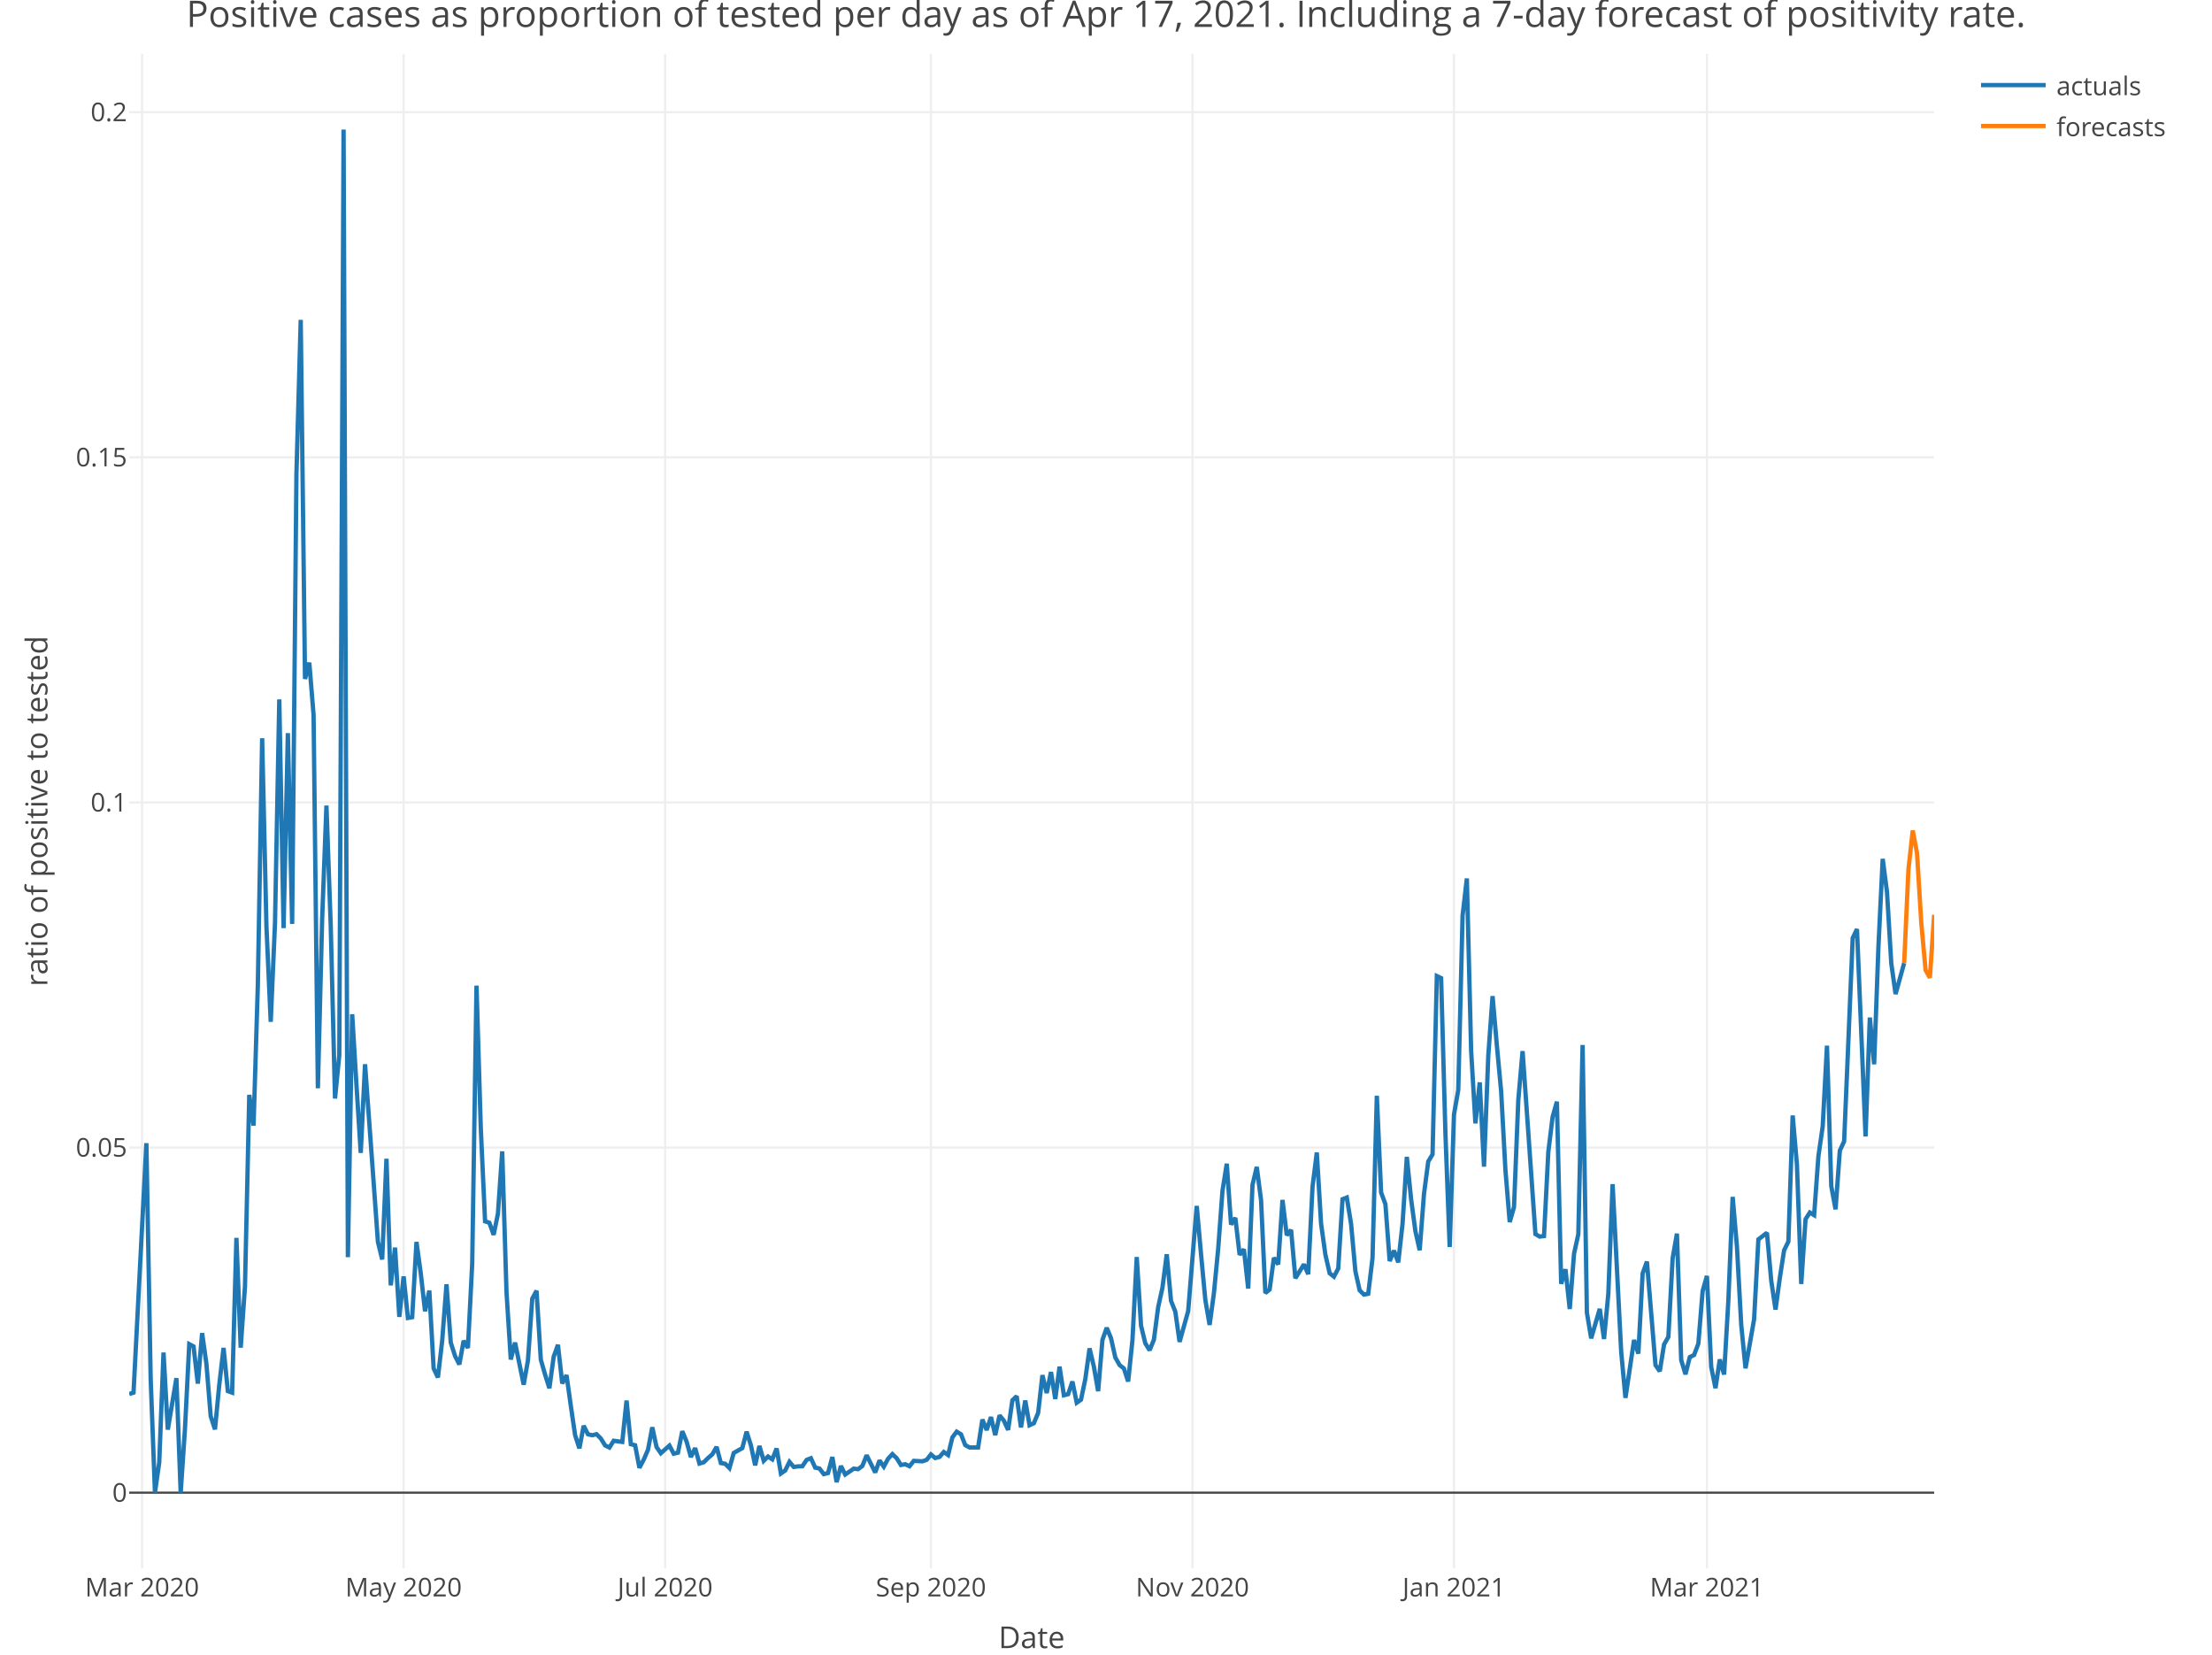
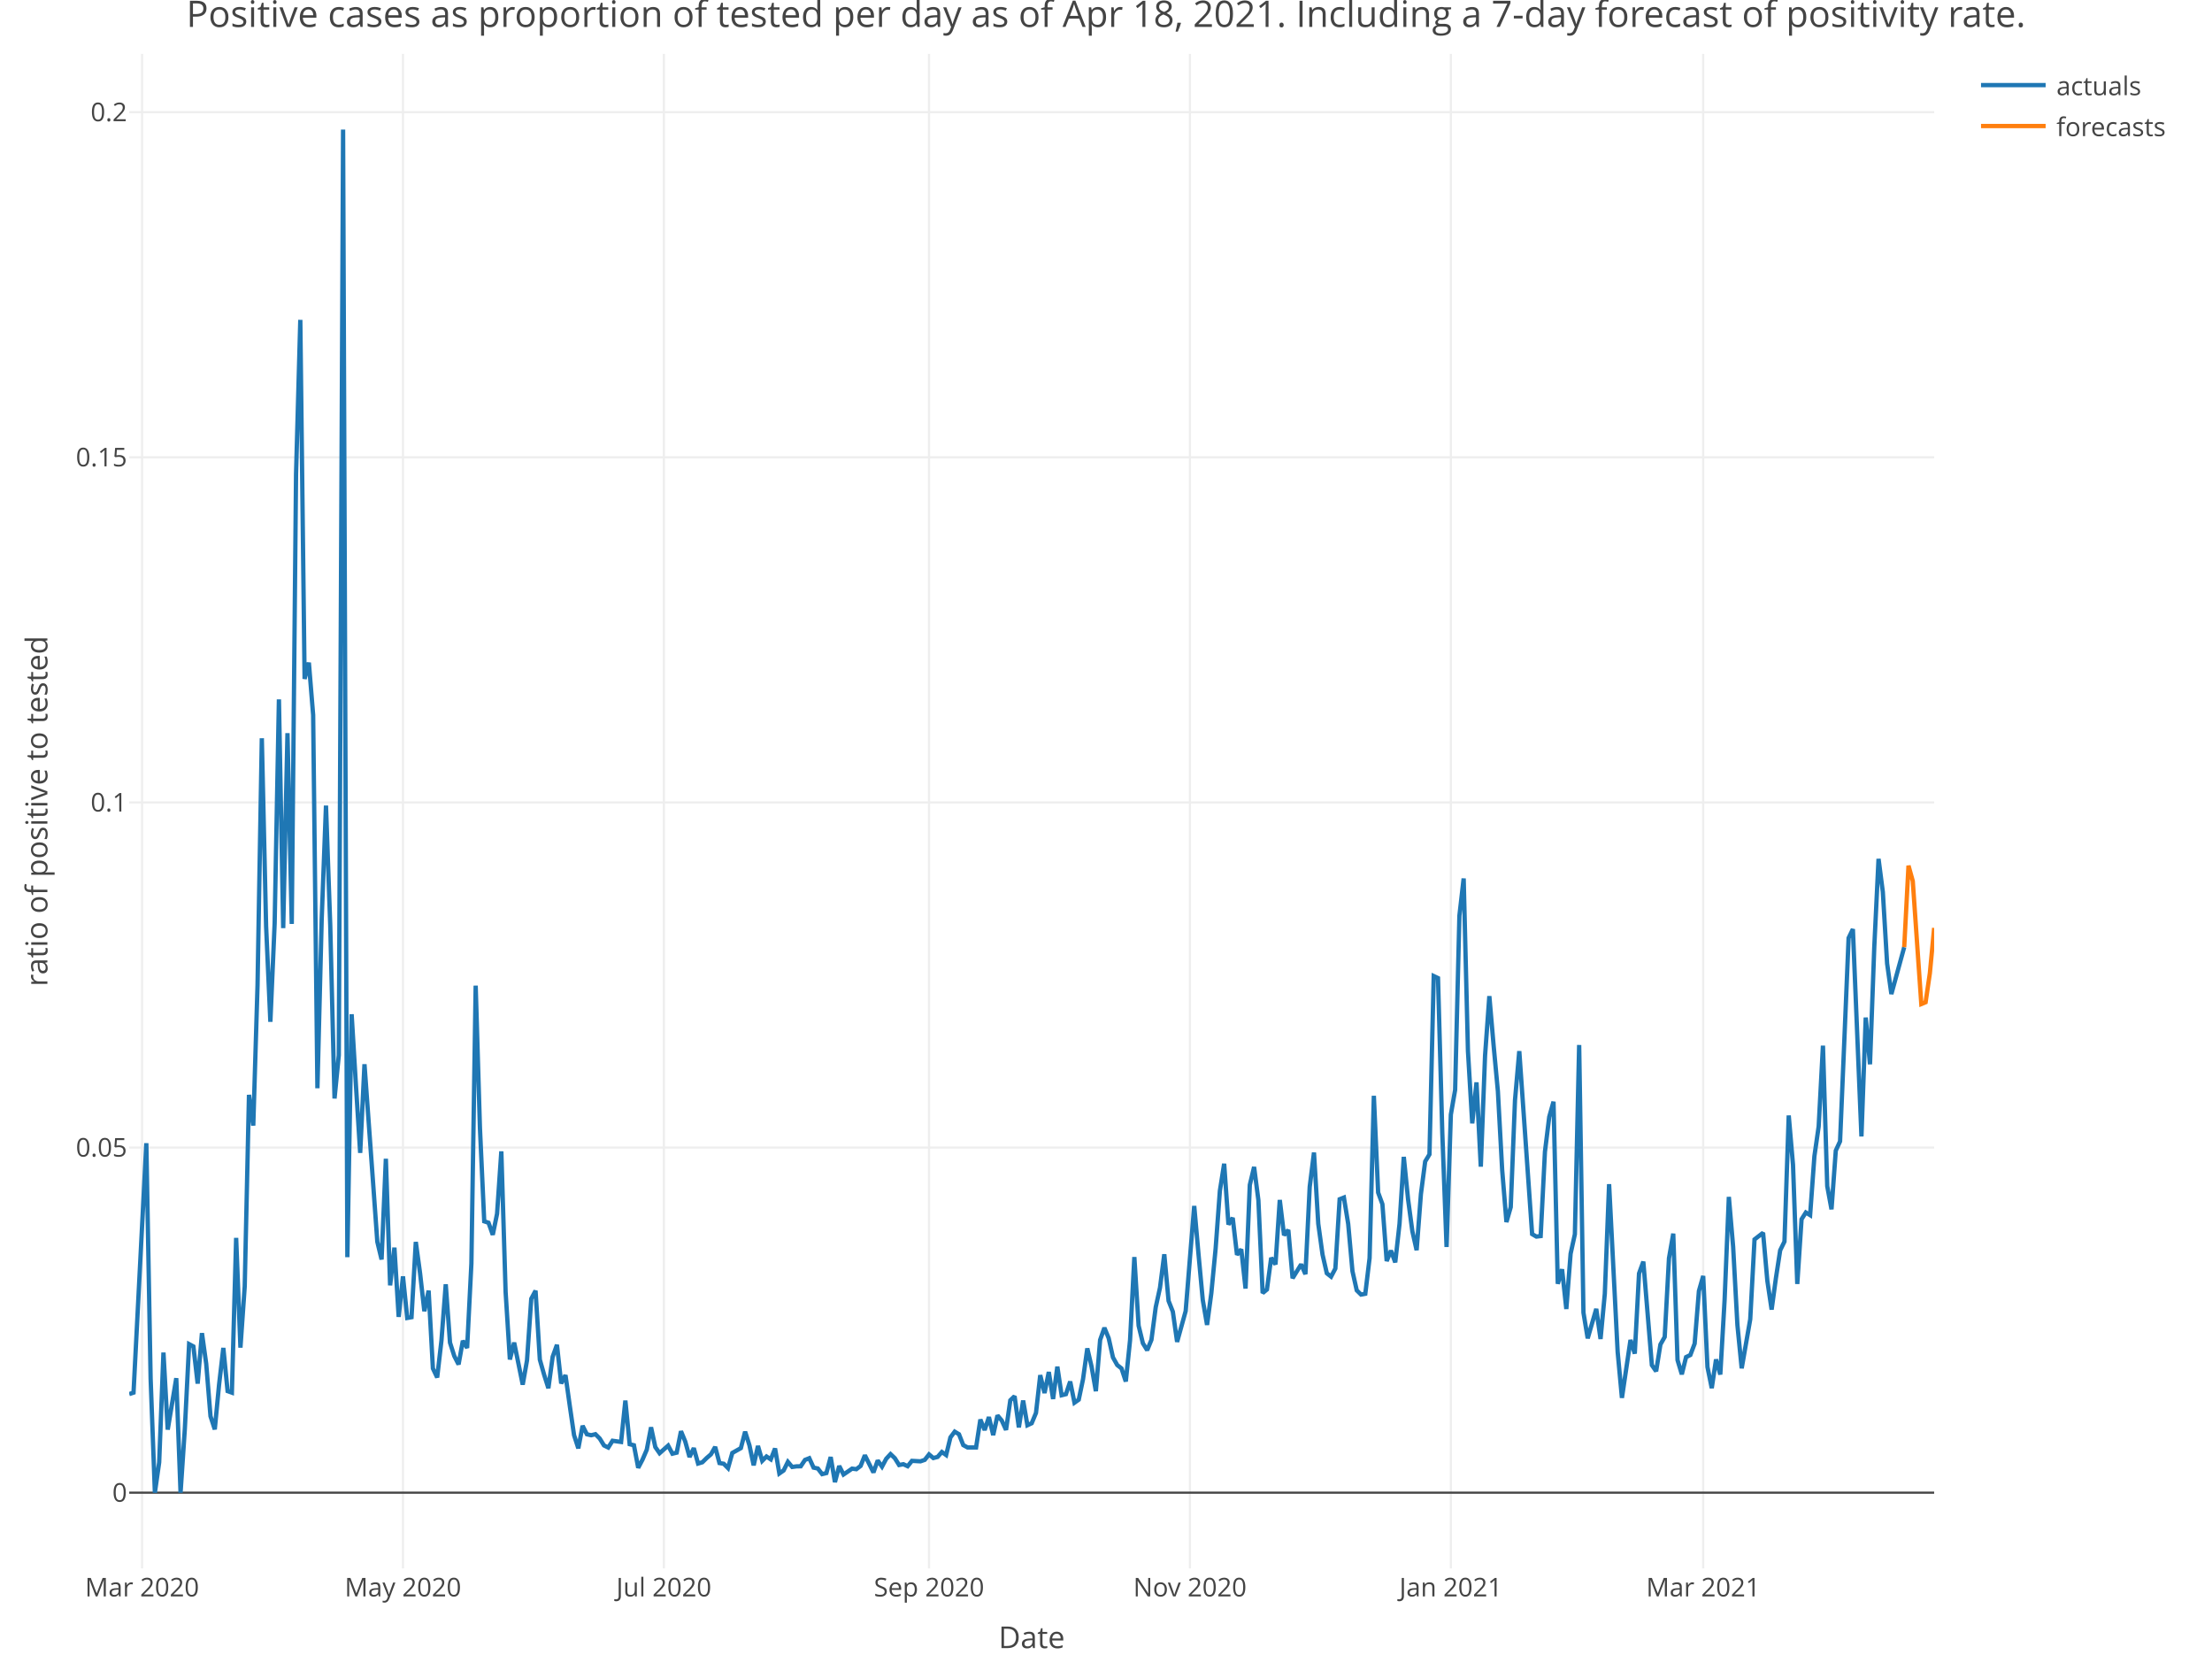
<svg xmlns="http://www.w3.org/2000/svg" class="main-svg" width="1027" height="768" style="" viewBox="0 0 1027 768">
  <rect x="0" y="0" width="1027" height="768" style="fill: rgb(255, 255, 255); fill-opacity: 1;" />
-   <defs id="defs-47fea3">
+   <defs id="defs-9e0bab">
    <g class="clips">
-       <clipPath id="clip47fea3xyplot" class="plotclip">
+       <clipPath id="clip9e0babxyplot" class="plotclip">
        <rect width="838" height="703" />
      </clipPath>
-       <clipPath class="axesclip" id="clip47fea3x">
+       <clipPath class="axesclip" id="clip9e0babx">
        <rect x="60" y="0" width="838" height="768" />
      </clipPath>
-       <clipPath class="axesclip" id="clip47fea3y">
+       <clipPath class="axesclip" id="clip9e0baby">
        <rect x="0" y="25" width="1027" height="703" />
      </clipPath>
-       <clipPath class="axesclip" id="clip47fea3xy">
+       <clipPath class="axesclip" id="clip9e0babxy">
        <rect x="60" y="25" width="838" height="703" />
      </clipPath>
    </g>
    <g class="gradients" />
  </defs>
  <g class="bglayer" />
  <g class="layer-below">
    <g class="imagelayer" />
    <g class="shapelayer" />
  </g>
  <g class="cartesianlayer">
    <g class="subplot xy">
      <g class="layer-subplot">
        <g class="shapelayer" />
        <g class="imagelayer" />
      </g>
      <g class="gridlayer">
        <g class="x">
-           <path class="xgrid crisp" transform="translate(65.97,0)" d="M0,25v703" style="stroke: rgb(238, 238, 238); stroke-opacity: 1; stroke-width: 1px;" />
-           <path class="xgrid crisp" transform="translate(187.39,0)" d="M0,25v703" style="stroke: rgb(238, 238, 238); stroke-opacity: 1; stroke-width: 1px;" />
-           <path class="xgrid crisp" transform="translate(308.81,0)" d="M0,25v703" style="stroke: rgb(238, 238, 238); stroke-opacity: 1; stroke-width: 1px;" />
-           <path class="xgrid crisp" transform="translate(432.22,0)" d="M0,25v703" style="stroke: rgb(238, 238, 238); stroke-opacity: 1; stroke-width: 1px;" />
-           <path class="xgrid crisp" transform="translate(553.64,0)" d="M0,25v703" style="stroke: rgb(238, 238, 238); stroke-opacity: 1; stroke-width: 1px;" />
-           <path class="xgrid crisp" transform="translate(675.06,0)" d="M0,25v703" style="stroke: rgb(238, 238, 238); stroke-opacity: 1; stroke-width: 1px;" />
-           <path class="xgrid crisp" transform="translate(792.5,0)" d="M0,25v703" style="stroke: rgb(238, 238, 238); stroke-opacity: 1; stroke-width: 1px;" />
+           <path class="xgrid crisp" transform="translate(65.96,0)" d="M0,25v703" style="stroke: rgb(238, 238, 238); stroke-opacity: 1; stroke-width: 1px;" />
+           <path class="xgrid crisp" transform="translate(187.09,0)" d="M0,25v703" style="stroke: rgb(238, 238, 238); stroke-opacity: 1; stroke-width: 1px;" />
+           <path class="xgrid crisp" transform="translate(308.22,0)" d="M0,25v703" style="stroke: rgb(238, 238, 238); stroke-opacity: 1; stroke-width: 1px;" />
+           <path class="xgrid crisp" transform="translate(431.34,0)" d="M0,25v703" style="stroke: rgb(238, 238, 238); stroke-opacity: 1; stroke-width: 1px;" />
+           <path class="xgrid crisp" transform="translate(552.47,0)" d="M0,25v703" style="stroke: rgb(238, 238, 238); stroke-opacity: 1; stroke-width: 1px;" />
+           <path class="xgrid crisp" transform="translate(673.61,0)" d="M0,25v703" style="stroke: rgb(238, 238, 238); stroke-opacity: 1; stroke-width: 1px;" />
+           <path class="xgrid crisp" transform="translate(790.77,0)" d="M0,25v703" style="stroke: rgb(238, 238, 238); stroke-opacity: 1; stroke-width: 1px;" />
        </g>
        <g class="y">
          <path class="ygrid crisp" transform="translate(0,532.65)" d="M60,0h838" style="stroke: rgb(238, 238, 238); stroke-opacity: 1; stroke-width: 1px;" />
          <path class="ygrid crisp" transform="translate(0,372.46)" d="M60,0h838" style="stroke: rgb(238, 238, 238); stroke-opacity: 1; stroke-width: 1px;" />
          <path class="ygrid crisp" transform="translate(0,212.26)" d="M60,0h838" style="stroke: rgb(238, 238, 238); stroke-opacity: 1; stroke-width: 1px;" />
          <path class="ygrid crisp" transform="translate(0,52.06)" d="M60,0h838" style="stroke: rgb(238, 238, 238); stroke-opacity: 1; stroke-width: 1px;" />
        </g>
      </g>
      <g class="zerolinelayer">
        <path class="yzl zl crisp" transform="translate(0,692.85)" d="M60,0h838" style="stroke: rgb(68, 68, 68); stroke-opacity: 1; stroke-width: 1px;" />
      </g>
      <path class="xlines-below" />
      <path class="ylines-below" />
      <g class="overlines-below" />
      <g class="xaxislayer-below" />
      <g class="yaxislayer-below" />
      <g class="overaxes-below" />
-       <g class="plot" transform="translate(60, 25)" clip-path="url('#clip47fea3xyplot')">
+       <g class="plot" transform="translate(60, 25)" clip-path="url('#clip9e0babxyplot')">
        <g class="scatterlayer mlayer">
-           <g class="trace scatter trace404dd7" style="stroke-miterlimit: 2; opacity: 1;">
+           <g class="trace scatter tracee5fc9f" style="stroke-miterlimit: 2; opacity: 1;">
            <g class="fills" />
            <g class="errorbars" />
            <g class="lines">
-               <path class="js-line" d="M0,622.08L1.99,621.42L7.96,505.63L9.95,614.89L11.94,667.85L13.93,653.8L15.92,602.8L17.91,638.59L21.9,614.7L23.89,667.85L25.88,638.18L27.87,598.9L29.86,599.97L31.85,617.23L33.84,593.79L35.83,608L37.82,632.36L39.81,638.47L41.8,617.81L43.79,600.66L45.78,620.7L47.77,621.42L49.76,549.58L51.75,600.54L53.74,572.07L55.73,483.2L57.72,497.46L59.71,432.27L61.71,317.67L63.7,404.9L65.69,449.29L67.68,403.44L69.67,299.64L71.66,405.8L73.65,315.31L75.64,403.85L77.63,194.99L79.62,123.47L81.61,290.13L83.6,282.57L85.59,306.88L87.58,480.13L89.57,401.54L91.56,348.91L93.55,404.5L95.54,484.89L97.53,464.79L99.52,35.15L101.52,558.54L103.51,445.78L105.5,478.64L107.49,510.14L109.48,468.98L113.46,523.68L115.45,551.37L117.44,559.61L119.43,512.85L121.42,571.63L123.41,554.1L125.4,586.26L127.39,567.44L129.38,586.75L131.37,586.4L133.36,551.47L135.35,566L137.34,583.63L139.33,574.06L141.33,610.19L143.32,614.38L145.31,597.21L147.3,571.12L149.29,598.21L151.28,604.43L153.27,608.32L155.26,597.34L157.25,600.68L159.24,561.46L161.23,432.5L163.22,498.58L165.21,541.9L167.2,542.55L169.19,548.15L171.18,538.38L173.17,509.42L175.16,574.73L177.15,606.03L179.14,598.19L183.13,617.71L185.12,606.46L187.11,577.83L189.1,574.11L191.09,606.1L193.08,613.07L195.07,619.36L197.06,604.76L199.05,599.22L201.04,617.15L203.03,613.3L205.02,627.52L207.01,641.13L209,647.27L210.99,636.81L212.98,640.74L214.97,641.19L216.96,640.71L218.95,642.7L220.95,645.92L222.94,646.9L224.93,643.75L228.91,644.3L230.9,625.1L232.89,645.35L234.88,645.84L236.87,656.3L238.86,652.54L240.85,647.93L242.84,637.5L244.83,646.68L246.82,649.53L250.8,646L252.79,649.76L254.78,649.27L256.77,639.33L258.76,644.1L260.76,651.29L262.75,647.16L264.74,654.33L266.73,653.74L268.72,651.78L270.71,650.06L272.7,646.61L274.69,654.1L276.68,654.43L278.67,656.44L280.66,649.41L284.64,647.17L286.63,639.54L288.62,645.81L290.61,655.16L292.6,646.16L294.59,653.06L296.58,651.06L298.57,652.39L300.57,647.33L302.56,658.93L304.55,657.55L306.54,653.55L308.53,655.91L310.52,655.64L312.51,655.6L314.5,652.64L316.49,651.86L318.48,656.22L320.47,656.63L322.46,659.23L324.45,658.74L326.44,651.31L328.43,662.95L330.42,655.46L332.41,659.41L334.4,658.07L336.39,656.69L338.38,656.95L340.38,655.44L342.37,650.49L346.35,658.45L348.34,652.9L350.33,655.77L352.32,652.09L354.31,649.95L356.3,651.84L358.29,655.01L360.28,654.64L362.27,655.57L364.26,653.08L368.24,653.3L370.23,652.61L372.22,650.1L374.21,651.77L376.2,651.26L378.19,648.97L380.19,650.37L382.18,642.19L384.17,639.53L386.16,640.73L388.15,645.77L390.14,646.85L394.12,646.86L396.11,633.9L398.1,638.78L400.09,632.76L402.08,641.13L404.07,631.99L406.06,634.36L408.05,638.71L410.04,624.97L412.03,623.07L414.02,637.56L416.01,625.07L418,636.55L420,635.62L421.99,630.84L423.98,613.3L425.97,621.6L427.96,611.84L429.95,624.37L431.94,609.35L433.93,622.62L435.92,622.13L437.91,616.26L439.9,626.08L441.89,624.69L443.88,615.19L445.87,600.87L447.86,609.34L449.85,620.74L451.84,596.96L453.83,591.32L455.82,596.12L457.81,605.07L459.81,608.61L461.8,610.18L463.79,616.24L465.78,597.06L467.77,558.47L469.76,590.32L471.75,598.51L473.74,601.72L475.73,596.88L477.72,581.74L479.71,572.69L481.7,557.19L483.69,578.81L485.68,583.84L487.67,597.85L491.65,583.55L493.64,559.02L495.63,534.77L497.62,557.15L499.62,578.42L501.61,589.98L503.6,575.25L505.59,554.62L507.58,527.74L509.57,515.16L511.56,543.38L513.55,540.29L515.54,557.44L517.53,554.88L519.52,573.11L521.51,525L523.5,516.66L525.49,532.08L527.48,575.19L529.47,573.54L531.46,558.83L533.45,561.9L535.44,531.98L537.43,548.35L539.43,545.91L541.42,568.32L545.4,561.88L547.39,566.43L549.38,525.89L551.37,509.97L553.36,543.03L555.35,557.32L557.34,566.01L559.33,567.58L561.32,563.81L563.31,531.65L565.3,530.86L567.29,543.11L569.28,565.06L571.27,573.94L573.26,575.9L575.25,575.51L577.24,558.98L579.24,483.63L581.23,528.53L583.22,533.92L585.21,560.34L587.2,555.49L589.19,560.95L591.18,543.05L593.17,511.99L595.16,531.69L597.15,546.47L599.14,555.31L601.13,529.24L603.12,514.11L605.11,510.83L607.1,428.06L609.09,429L611.08,500.87L613.07,553.82L615.06,492.37L617.05,480.92L619.05,400.04L621.04,382.75L623.03,462.85L625.02,496.43L627.01,477.4L629,516.53L630.99,464.99L632.98,437.37L634.97,460.25L636.96,481.58L638.95,518.12L640.94,542.24L642.93,535.31L644.92,485.67L646.91,462.9L652.88,547.82L654.87,548.98L656.86,548.74L658.86,509.64L660.85,493.44L662.84,486.36L664.83,570.9L666.82,564.15L668.81,582.6L670.8,556.94L672.79,547.88L674.78,460.05L676.77,584.25L678.76,596.21L682.74,582.53L684.73,596.52L686.72,575.5L688.71,524.65L692.69,602.43L694.68,623.85L698.67,596.97L700.66,603.31L702.65,566.1L704.64,560.6L708.62,608.64L710.61,611.49L712.6,599.06L714.59,595.56L716.58,559.07L718.57,547.61L720.56,606.29L722.55,612.9L724.54,604.92L726.53,603.95L728.52,598.67L730.51,574.24L732.5,567.25L734.49,609.51L736.48,619.33L738.48,606L740.47,613L742.46,578.51L744.45,530.56L746.44,553.71L748.43,589.98L750.42,610.13L754.4,587.36L756.39,550.3L760.37,547.22L762.36,569.5L764.35,582.88L766.34,568.25L768.33,555.34L770.32,551.3L772.31,492.76L774.3,515.7L776.29,570.98L778.29,540.92L780.28,537.8L782.27,539.02L784.26,511.69L786.25,497.87L788.24,460.36L790.23,525.56L792.22,536.33L794.21,509.07L796.2,504.77L798.19,457.78L800.18,410.4L802.17,406.27L806.15,502.5L808.14,447.31L810.13,469.01L812.12,414.62L814.11,373.65L816.1,389L818.1,422.22L820.09,436.4L824.07,422.03" style="vector-effect: non-scaling-stroke; fill: none; stroke: rgb(31, 119, 180); stroke-opacity: 1; stroke-width: 2px; opacity: 1;" />
+               <path class="js-line" d="M0,622.08L1.99,621.42L7.94,505.63L9.93,614.89L11.91,667.85L13.9,653.8L15.89,602.8L17.87,638.59L21.84,614.7L23.83,667.85L25.82,638.18L27.8,598.9L29.79,599.97L31.77,617.23L33.76,593.79L35.74,608L37.73,632.36L39.72,638.47L41.7,617.81L43.69,600.66L45.67,620.7L47.66,621.42L49.64,549.58L51.63,600.54L53.62,572.07L55.6,483.2L57.59,497.46L59.57,432.27L61.56,317.67L63.55,404.9L65.53,449.29L67.52,403.44L69.5,299.64L71.49,405.8L73.47,315.31L75.46,403.85L77.45,194.99L79.43,123.47L81.42,290.13L83.4,282.57L85.39,306.88L87.37,480.13L89.36,401.54L91.35,348.91L93.33,404.5L95.32,484.89L97.3,464.79L99.29,35.15L101.27,558.54L103.26,445.78L105.25,478.64L107.23,510.14L109.22,468.98L113.19,523.68L115.18,551.37L117.16,559.61L119.15,512.85L121.13,571.63L123.12,554.1L125.1,586.26L127.09,567.44L129.08,586.75L131.06,586.4L133.05,551.47L135.03,566L137.02,583.63L139,574.06L140.99,610.19L142.98,614.38L144.96,597.21L146.95,571.12L148.93,598.21L150.92,604.43L152.91,608.32L154.89,597.34L156.88,600.68L158.86,561.46L160.85,432.5L162.83,498.58L164.82,541.9L166.81,542.55L168.79,548.15L170.78,538.38L172.76,509.42L174.75,574.73L176.73,606.03L178.72,598.19L182.69,617.71L184.68,606.46L186.66,577.83L188.65,574.11L190.64,606.1L192.62,613.07L194.61,619.36L196.59,604.76L198.58,599.22L200.56,617.15L202.55,613.3L204.54,627.52L206.52,641.13L208.51,647.27L210.49,636.81L212.48,640.74L214.46,641.19L216.45,640.71L218.44,642.7L220.42,645.92L222.41,646.9L224.39,643.75L228.36,644.3L230.35,625.1L232.34,645.35L234.32,645.84L236.31,656.3L238.29,652.54L240.28,647.93L242.27,637.5L244.25,646.68L246.24,649.53L250.21,646L252.19,649.76L254.18,649.27L256.17,639.33L258.15,644.1L260.14,651.29L262.12,647.16L264.11,654.33L266.09,653.74L268.08,651.78L270.07,650.06L272.05,646.61L274.04,654.1L276.02,654.43L278.01,656.44L280,649.41L283.97,647.17L285.95,639.54L287.94,645.81L289.92,655.16L291.91,646.16L293.9,653.06L295.88,651.06L297.87,652.39L299.85,647.33L301.84,658.93L303.82,657.55L305.81,653.55L307.8,655.91L309.78,655.64L311.77,655.6L313.75,652.64L315.74,651.86L317.73,656.22L319.71,656.63L321.7,659.23L323.68,658.74L325.67,651.31L327.65,662.95L329.64,655.46L331.63,659.41L333.61,658.07L335.6,656.69L337.58,656.95L339.57,655.44L341.55,650.49L345.53,658.45L347.51,652.9L349.5,655.77L351.48,652.09L353.47,649.95L355.45,651.84L357.44,655.01L359.43,654.64L361.41,655.57L363.4,653.08L367.37,653.3L369.36,652.61L371.34,650.1L373.33,651.77L375.31,651.26L377.3,648.97L379.28,650.37L381.27,642.19L383.26,639.53L385.24,640.73L387.23,645.77L389.21,646.85L393.18,646.86L395.17,633.9L397.16,638.78L399.14,632.76L401.13,641.13L403.11,631.99L405.1,634.36L407.09,638.71L409.07,624.97L411.06,623.07L413.04,637.56L415.03,625.07L417.01,636.55L419,635.62L420.99,630.84L422.97,613.3L424.96,621.6L426.94,611.84L428.93,624.37L430.91,609.35L432.9,622.62L434.89,622.13L436.87,616.26L438.86,626.08L440.84,624.69L442.83,615.19L444.82,600.87L446.8,609.34L448.79,620.74L450.77,596.96L452.76,591.32L454.74,596.12L456.73,605.07L458.72,608.61L460.7,610.18L462.69,616.24L464.67,597.06L466.66,558.47L468.64,590.32L470.63,598.51L472.62,601.72L474.6,596.88L476.59,581.74L478.57,572.69L480.56,557.19L482.55,578.81L484.53,583.84L486.52,597.85L490.49,583.55L492.47,559.02L494.46,534.77L496.45,557.15L498.43,578.42L500.42,589.98L502.4,575.25L504.39,554.62L506.37,527.74L508.36,515.16L510.35,543.38L512.33,540.29L514.32,557.44L516.3,554.88L518.29,573.11L520.27,525L522.26,516.66L524.25,532.08L526.23,575.19L528.22,573.54L530.2,558.83L532.19,561.9L534.18,531.98L536.16,548.35L538.15,545.91L540.13,568.32L544.1,561.88L546.09,566.43L548.08,525.89L550.06,509.97L552.05,543.03L554.03,557.32L556.02,566.01L558,567.58L559.99,563.81L561.98,531.65L563.96,530.86L565.95,543.11L567.93,565.06L569.92,573.94L571.91,575.9L573.89,575.51L575.88,558.98L577.86,483.63L579.85,528.53L581.83,533.92L583.82,560.34L585.81,555.49L587.79,560.95L589.78,543.05L591.76,511.99L593.75,531.69L595.73,546.47L597.72,555.31L599.71,529.24L601.69,514.11L603.68,510.83L605.66,428.06L607.65,429L609.64,500.87L611.62,553.82L613.61,492.37L615.59,480.92L617.58,400.04L619.56,382.75L621.55,462.85L623.54,496.43L625.52,477.4L627.51,516.53L629.49,464.99L631.48,437.37L633.46,460.25L635.45,481.58L637.44,518.12L639.42,542.24L641.41,535.31L643.39,485.67L645.38,462.9L651.34,547.82L653.32,548.98L655.31,548.74L657.29,509.64L659.28,493.44L661.27,486.36L663.25,570.9L665.24,564.15L667.22,582.6L669.21,556.94L671.19,547.88L673.18,460.05L675.17,584.25L677.15,596.21L681.12,582.53L683.11,596.52L685.09,575.5L687.08,524.65L691.05,602.43L693.04,623.85L697.01,596.97L699,603.31L700.98,566.1L702.97,560.6L706.94,608.64L708.92,611.49L710.91,599.06L712.9,595.56L714.88,559.07L716.87,547.61L718.85,606.29L720.84,612.9L722.82,604.92L724.81,603.95L726.8,598.67L728.78,574.24L730.77,567.25L732.75,609.51L734.74,619.33L736.73,606L738.71,613L740.7,578.51L742.68,530.56L744.67,553.71L746.65,589.98L748.64,610.13L752.61,587.36L754.6,550.3L758.57,547.22L760.55,569.5L762.54,582.88L764.53,568.25L766.51,555.34L768.5,551.3L770.48,492.76L772.47,515.7L774.45,570.98L776.44,540.92L778.43,537.8L780.41,539.02L782.4,511.69L784.38,497.87L786.37,460.36L788.36,525.56L790.34,536.33L792.33,509.07L794.31,504.77L796.3,457.78L798.28,410.4L800.27,406.27L804.24,502.5L806.23,447.31L808.21,469.01L810.2,414.62L812.18,373.65L814.17,389L816.16,422.22L818.14,436.4L824.1,414.64" style="vector-effect: non-scaling-stroke; fill: none; stroke: rgb(31, 119, 180); stroke-opacity: 1; stroke-width: 2px; opacity: 1;" />
            </g>
            <g class="points" />
            <g class="text" />
          </g>
-           <g class="trace scatter trace10a7d0" style="stroke-miterlimit: 2; opacity: 1;">
+           <g class="trace scatter tracef0f040" style="stroke-miterlimit: 2; opacity: 1;">
            <g class="fills" />
            <g class="errorbars" />
            <g class="lines">
-               <path class="js-line" d="M824.07,422.03L826.06,378.58L828.05,360.47L830.04,371.02L832.03,403.4L834.02,425.28L836.01,428.84L838,399.59" style="vector-effect: non-scaling-stroke; fill: none; stroke: rgb(255, 127, 14); stroke-opacity: 1; stroke-width: 2px; opacity: 1;" />
+               <path class="js-line" d="M824.1,414.64L826.09,376.81L828.07,383.93L832.04,441.04L834.03,440.21L836.01,426.73L838,405.7" style="vector-effect: non-scaling-stroke; fill: none; stroke: rgb(255, 127, 14); stroke-opacity: 1; stroke-width: 2px; opacity: 1;" />
            </g>
            <g class="points" />
            <g class="text" />
          </g>
        </g>
      </g>
      <g class="overplot" />
      <path class="xlines-above crisp" style="fill: none;" d="M0,0" />
      <path class="ylines-above crisp" style="fill: none;" d="M0,0" />
      <g class="overlines-above" />
      <g class="xaxislayer-above">
        <g class="xtick">
-           <text text-anchor="middle" x="0" y="741" transform="translate(65.97,0)" style="font-family: 'Open Sans', verdana, arial, sans-serif; font-size: 12px; fill: rgb(68, 68, 68); fill-opacity: 1; white-space: pre;">Mar 2020</text>
+           <text text-anchor="middle" x="0" y="741" transform="translate(65.96,0)" style="font-family: 'Open Sans', verdana, arial, sans-serif; font-size: 12px; fill: rgb(68, 68, 68); fill-opacity: 1; white-space: pre;">Mar 2020</text>
        </g>
        <g class="xtick">
-           <text text-anchor="middle" x="0" y="741" transform="translate(187.39,0)" style="font-family: 'Open Sans', verdana, arial, sans-serif; font-size: 12px; fill: rgb(68, 68, 68); fill-opacity: 1; white-space: pre;">May 2020</text>
+           <text text-anchor="middle" x="0" y="741" transform="translate(187.09,0)" style="font-family: 'Open Sans', verdana, arial, sans-serif; font-size: 12px; fill: rgb(68, 68, 68); fill-opacity: 1; white-space: pre;">May 2020</text>
        </g>
        <g class="xtick">
-           <text text-anchor="middle" x="0" y="741" transform="translate(308.81,0)" style="font-family: 'Open Sans', verdana, arial, sans-serif; font-size: 12px; fill: rgb(68, 68, 68); fill-opacity: 1; white-space: pre;">Jul 2020</text>
+           <text text-anchor="middle" x="0" y="741" transform="translate(308.22,0)" style="font-family: 'Open Sans', verdana, arial, sans-serif; font-size: 12px; fill: rgb(68, 68, 68); fill-opacity: 1; white-space: pre;">Jul 2020</text>
        </g>
        <g class="xtick">
-           <text text-anchor="middle" x="0" y="741" transform="translate(432.22,0)" style="font-family: 'Open Sans', verdana, arial, sans-serif; font-size: 12px; fill: rgb(68, 68, 68); fill-opacity: 1; white-space: pre;">Sep 2020</text>
+           <text text-anchor="middle" x="0" y="741" transform="translate(431.34,0)" style="font-family: 'Open Sans', verdana, arial, sans-serif; font-size: 12px; fill: rgb(68, 68, 68); fill-opacity: 1; white-space: pre;">Sep 2020</text>
        </g>
        <g class="xtick">
-           <text text-anchor="middle" x="0" y="741" transform="translate(553.64,0)" style="font-family: 'Open Sans', verdana, arial, sans-serif; font-size: 12px; fill: rgb(68, 68, 68); fill-opacity: 1; white-space: pre;">Nov 2020</text>
+           <text text-anchor="middle" x="0" y="741" transform="translate(552.47,0)" style="font-family: 'Open Sans', verdana, arial, sans-serif; font-size: 12px; fill: rgb(68, 68, 68); fill-opacity: 1; white-space: pre;">Nov 2020</text>
        </g>
        <g class="xtick">
-           <text text-anchor="middle" x="0" y="741" transform="translate(675.06,0)" style="font-family: 'Open Sans', verdana, arial, sans-serif; font-size: 12px; fill: rgb(68, 68, 68); fill-opacity: 1; white-space: pre;">Jan 2021</text>
+           <text text-anchor="middle" x="0" y="741" transform="translate(673.61,0)" style="font-family: 'Open Sans', verdana, arial, sans-serif; font-size: 12px; fill: rgb(68, 68, 68); fill-opacity: 1; white-space: pre;">Jan 2021</text>
        </g>
        <g class="xtick">
-           <text text-anchor="middle" x="0" y="741" transform="translate(792.5,0)" style="font-family: 'Open Sans', verdana, arial, sans-serif; font-size: 12px; fill: rgb(68, 68, 68); fill-opacity: 1; white-space: pre;">Mar 2021</text>
+           <text text-anchor="middle" x="0" y="741" transform="translate(790.77,0)" style="font-family: 'Open Sans', verdana, arial, sans-serif; font-size: 12px; fill: rgb(68, 68, 68); fill-opacity: 1; white-space: pre;">Mar 2021</text>
        </g>
      </g>
      <g class="yaxislayer-above">
        <g class="ytick">
          <text text-anchor="end" x="59" y="4.2" transform="translate(0,692.85)" style="font-family: 'Open Sans', verdana, arial, sans-serif; font-size: 12px; fill: rgb(68, 68, 68); fill-opacity: 1; white-space: pre;">0</text>
        </g>
        <g class="ytick">
          <text text-anchor="end" x="59" y="4.2" transform="translate(0,532.65)" style="font-family: 'Open Sans', verdana, arial, sans-serif; font-size: 12px; fill: rgb(68, 68, 68); fill-opacity: 1; white-space: pre;">0.05</text>
        </g>
        <g class="ytick">
          <text text-anchor="end" x="59" y="4.2" transform="translate(0,372.46)" style="font-family: 'Open Sans', verdana, arial, sans-serif; font-size: 12px; fill: rgb(68, 68, 68); fill-opacity: 1; white-space: pre;">0.1</text>
        </g>
        <g class="ytick">
          <text text-anchor="end" x="59" y="4.2" transform="translate(0,212.26)" style="font-family: 'Open Sans', verdana, arial, sans-serif; font-size: 12px; fill: rgb(68, 68, 68); fill-opacity: 1; white-space: pre;">0.15</text>
        </g>
        <g class="ytick">
          <text text-anchor="end" x="59" y="4.2" transform="translate(0,52.06)" style="font-family: 'Open Sans', verdana, arial, sans-serif; font-size: 12px; fill: rgb(68, 68, 68); fill-opacity: 1; white-space: pre;">0.2</text>
        </g>
      </g>
      <g class="overaxes-above" />
    </g>
  </g>
  <g class="polarlayer" />
  <g class="ternarylayer" />
  <g class="geolayer" />
  <g class="funnelarealayer" />
  <g class="pielayer" />
  <g class="treemaplayer" />
  <g class="sunburstlayer" />
  <g class="glimages" />
-   <defs id="topdefs-47fea3">
+   <defs id="topdefs-9e0bab">
    <g class="clips" />
-     <clipPath id="legend47fea3">
+     <clipPath id="legend9e0bab">
      <rect width="102" height="48" x="0" y="0" />
    </clipPath>
  </defs>
  <g class="layer-above">
    <g class="imagelayer" />
    <g class="shapelayer" />
  </g>
  <g class="infolayer">
    <g class="legend" pointer-events="all" transform="translate(914.76, 25)">
      <rect class="bg" shape-rendering="crispEdges" style="stroke: rgb(68, 68, 68); stroke-opacity: 1; fill: rgb(255, 255, 255); fill-opacity: 1; stroke-width: 0px;" width="102" height="48" x="0" y="0" />
-       <g class="scrollbox" transform="translate(0, 0)" clip-path="url('#legend47fea3')">
+       <g class="scrollbox" transform="translate(0, 0)" clip-path="url('#legend9e0bab')">
        <g class="groups">
          <g class="traces" style="opacity: 1;" transform="translate(0, 14.5)">
            <text class="legendtext" text-anchor="start" x="40" y="4.68" style="font-family: 'Open Sans', verdana, arial, sans-serif; font-size: 12px; fill: rgb(68, 68, 68); fill-opacity: 1; white-space: pre;">actuals</text>
            <g class="layers" style="opacity: 1;">
              <g class="legendfill" />
              <g class="legendlines">
                <path class="js-line" d="M5,0h30" style="fill: none; stroke: rgb(31, 119, 180); stroke-opacity: 1; stroke-width: 2px;" />
              </g>
              <g class="legendsymbols">
                <g class="legendpoints" />
              </g>
            </g>
            <rect class="legendtoggle" x="0" y="-9.5" width="96.219" height="19" style="fill: rgb(0, 0, 0); fill-opacity: 0;" />
          </g>
          <g class="traces" style="opacity: 1;" transform="translate(0, 33.5)">
            <text class="legendtext" text-anchor="start" x="40" y="4.68" style="font-family: 'Open Sans', verdana, arial, sans-serif; font-size: 12px; fill: rgb(68, 68, 68); fill-opacity: 1; white-space: pre;">forecasts</text>
            <g class="layers" style="opacity: 1;">
              <g class="legendfill" />
              <g class="legendlines">
                <path class="js-line" d="M5,0h30" style="fill: none; stroke: rgb(255, 127, 14); stroke-opacity: 1; stroke-width: 2px;" />
              </g>
              <g class="legendsymbols">
                <g class="legendpoints" />
              </g>
            </g>
            <rect class="legendtoggle" x="0" y="-9.5" width="96.219" height="19" style="fill: rgb(0, 0, 0); fill-opacity: 0;" />
          </g>
        </g>
      </g>
      <rect class="scrollbar" rx="20" ry="3" width="0" height="0" style="fill: rgb(128, 139, 164); fill-opacity: 1;" x="0" y="0" />
    </g>
    <g class="g-gtitle">
-       <text class="gtitle" x="513.5" y="12.5" text-anchor="middle" dy="0em" style="font-family: 'Open Sans', verdana, arial, sans-serif; font-size: 17px; fill: rgb(68, 68, 68); opacity: 1; font-weight: normal; white-space: pre;">Positive cases as proportion of tested per day as of Apr 17, 2021. Including a 7-day forecast of positivity rate.</text>
+       <text class="gtitle" x="513.5" y="12.5" text-anchor="middle" dy="0em" style="font-family: 'Open Sans', verdana, arial, sans-serif; font-size: 17px; fill: rgb(68, 68, 68); opacity: 1; font-weight: normal; white-space: pre;">Positive cases as proportion of tested per day as of Apr 18, 2021. Including a 7-day forecast of positivity rate.</text>
    </g>
    <g class="g-xtitle" transform="translate(0,-15)">
      <text class="xtitle" x="479" y="780" text-anchor="middle" style="font-family: 'Open Sans', verdana, arial, sans-serif; font-size: 14px; fill: rgb(68, 68, 68); opacity: 1; font-weight: normal; white-space: pre;">Date</text>
    </g>
    <g class="g-ytitle">
      <text class="ytitle" transform="rotate(-90,22,376.5)" x="22" y="376.5" text-anchor="middle" style="font-family: 'Open Sans', verdana, arial, sans-serif; font-size: 14px; fill: rgb(68, 68, 68); opacity: 1; font-weight: normal; white-space: pre;">ratio of positive to tested</text>
    </g>
  </g>
</svg>
